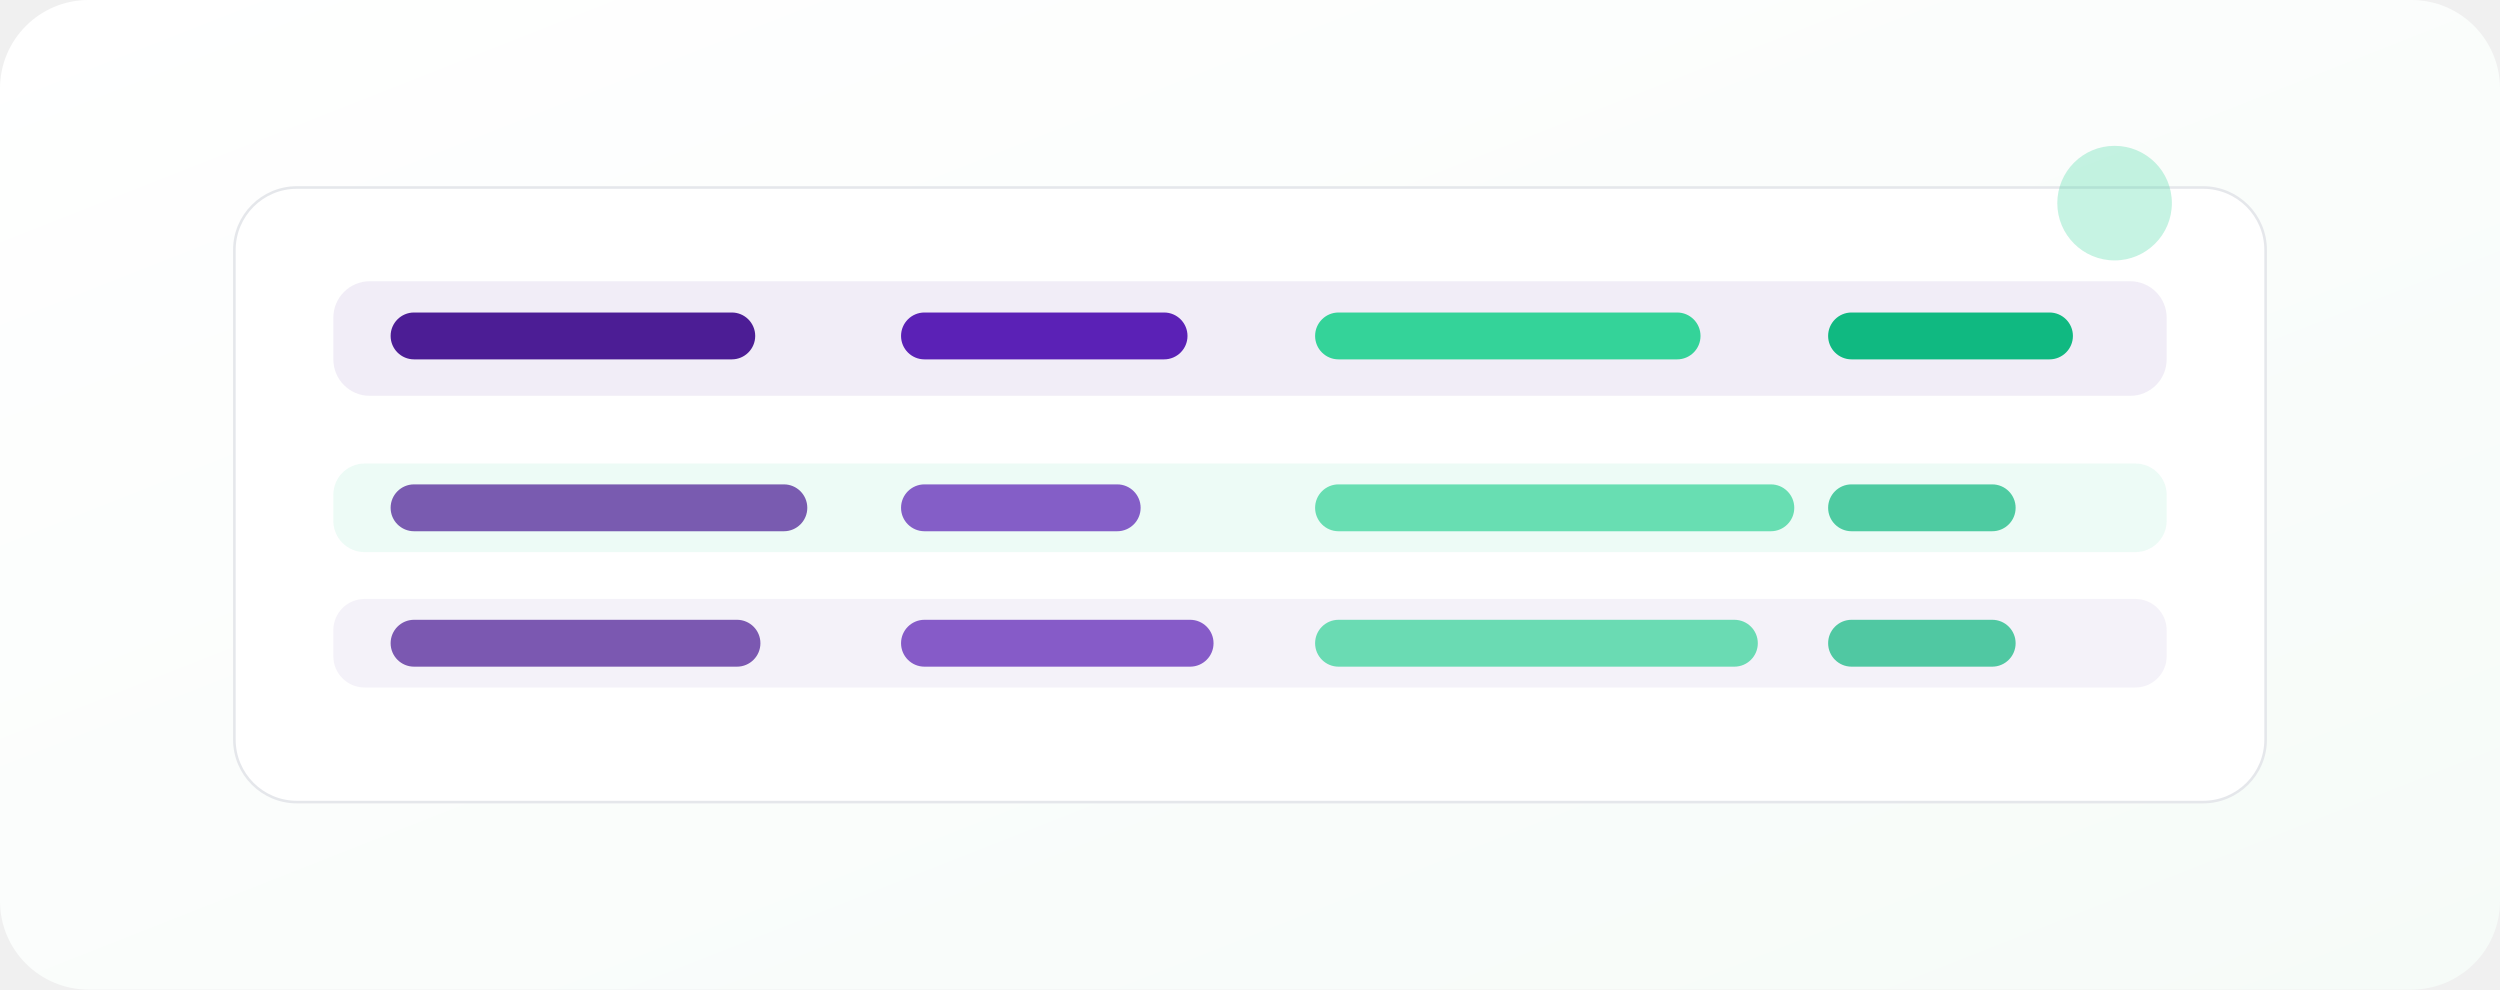
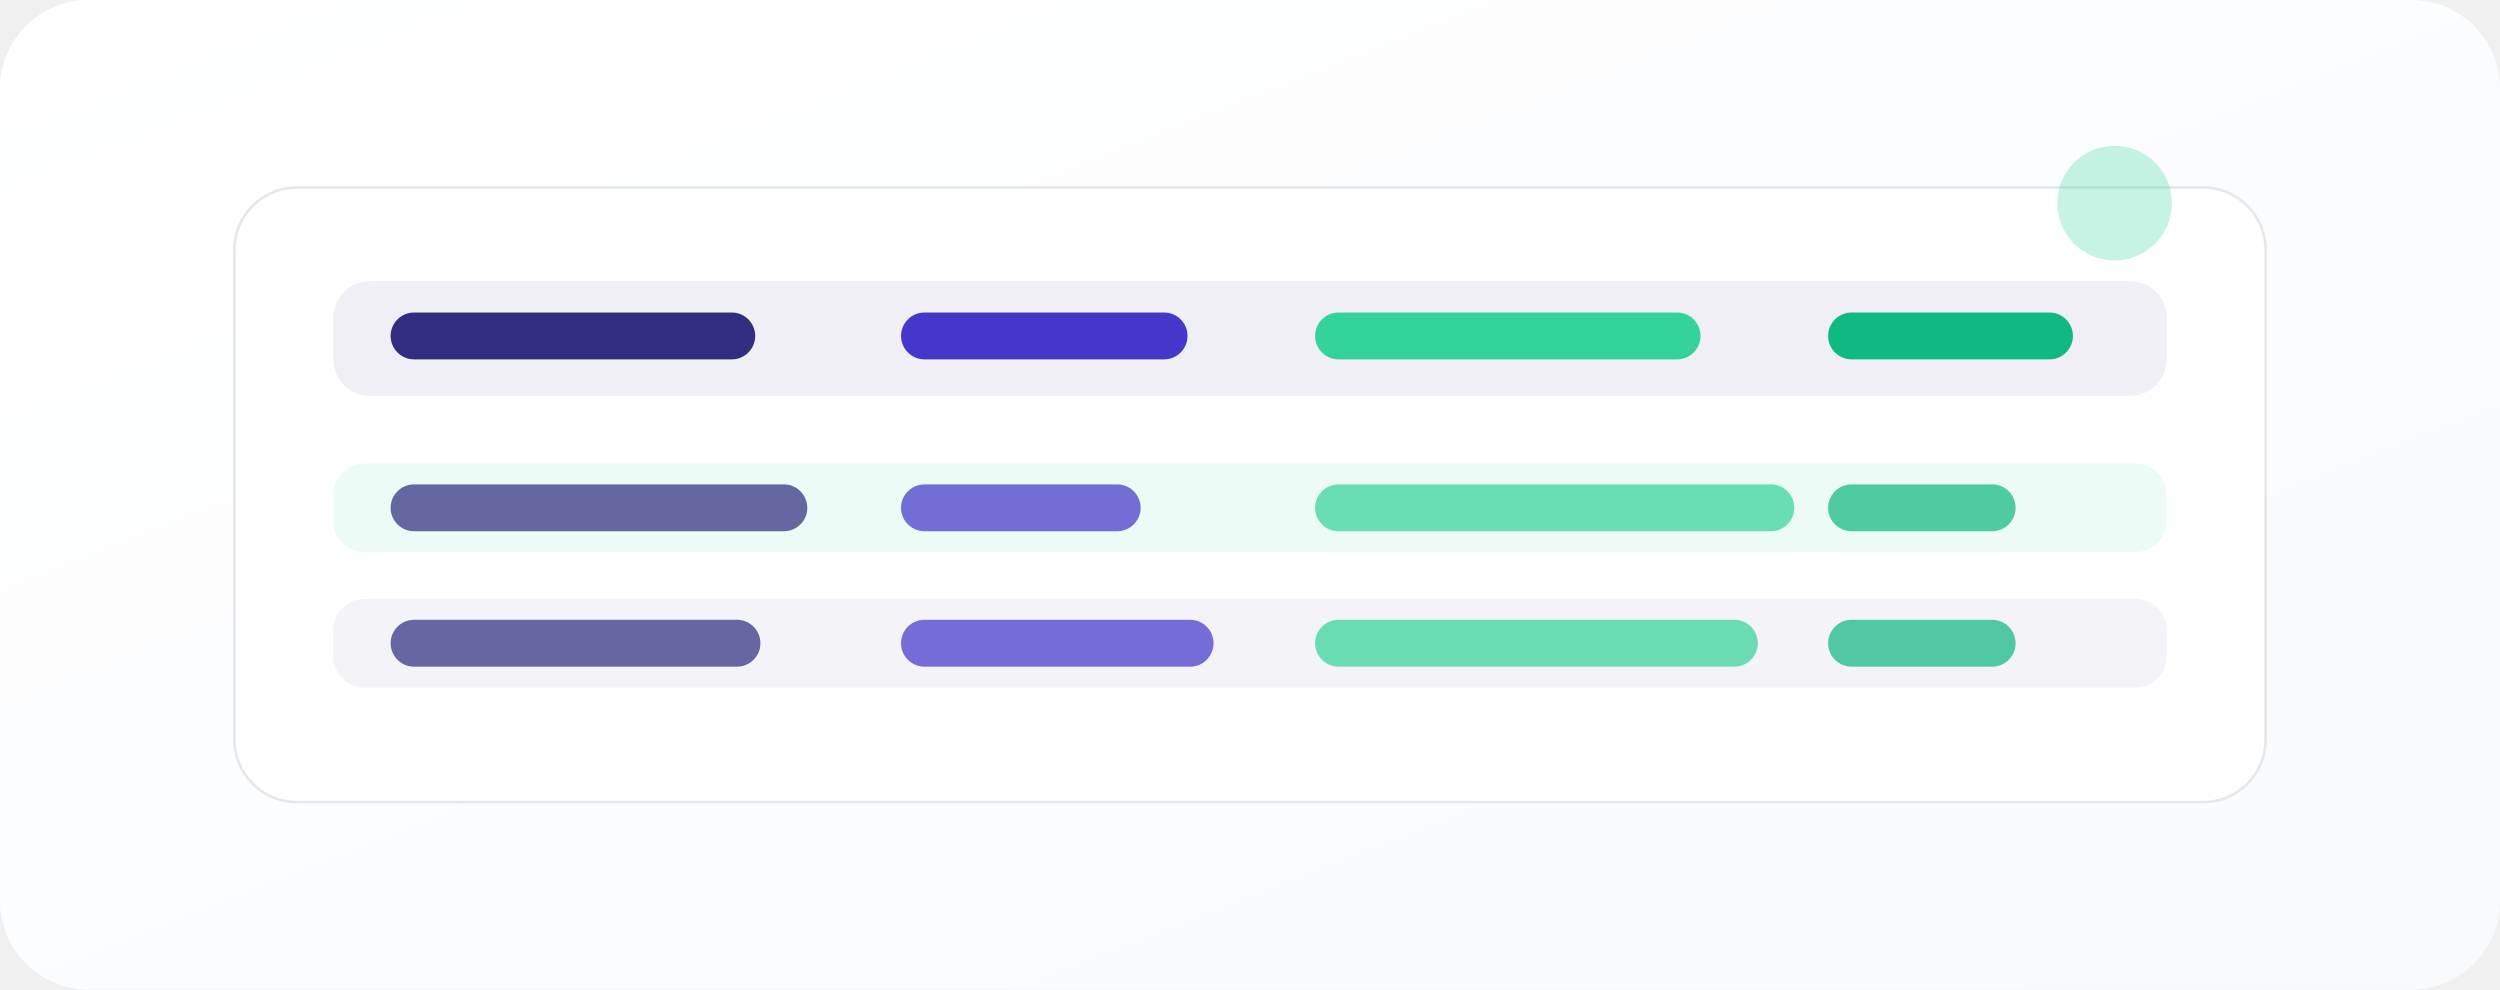
<svg xmlns="http://www.w3.org/2000/svg" viewBox="0 0 960 380">
  <defs>
    <linearGradient id="bg" x1="0" x2="1" y1="0" y2="1">
      <stop offset="0%" stop-color="#ffffff" />
-       <stop offset="100%" stop-color="#f6fbf8" />
+       <stop offset="100%" stop-color="#f8fafc" />
    </linearGradient>
  </defs>
  <rect width="960" height="380" rx="34" fill="url(#bg)" />
  <rect x="90" y="72" width="780" height="236" rx="24" fill="#ffffff" stroke="#e5e7eb" />
-   <rect x="128" y="108" width="704" height="44" rx="14" fill="#4c1d95" opacity=".08" />
+   <rect x="128" y="108" width="704" height="44" rx="14" fill="#312e81" opacity=".08" />
  <rect x="128" y="178" width="704" height="34" rx="12" fill="#34d399" opacity=".09" />
-   <rect x="128" y="230" width="704" height="34" rx="12" fill="#4c1d95" opacity=".06" />
-   <rect x="150" y="120" width="140" height="18" rx="9" fill="#4c1d95" />
-   <rect x="346" y="120" width="110" height="18" rx="9" fill="#5b21b6" />
+   <rect x="128" y="230" width="704" height="34" rx="12" fill="#312e81" opacity=".06" />
+   <rect x="150" y="120" width="140" height="18" rx="9" fill="#312e81" />
+   <rect x="346" y="120" width="110" height="18" rx="9" fill="#4338ca" />
  <rect x="505" y="120" width="148" height="18" rx="9" fill="#34d399" />
  <rect x="702" y="120" width="94" height="18" rx="9" fill="#10b981" />
-   <rect x="150" y="186" width="160" height="18" rx="9" fill="#4c1d95" opacity=".72" />
-   <rect x="346" y="186" width="92" height="18" rx="9" fill="#5b21b6" opacity=".72" />
+   <rect x="150" y="186" width="160" height="18" rx="9" fill="#312e81" opacity=".72" />
+   <rect x="346" y="186" width="92" height="18" rx="9" fill="#4338ca" opacity=".72" />
  <rect x="505" y="186" width="184" height="18" rx="9" fill="#34d399" opacity=".72" />
  <rect x="702" y="186" width="72" height="18" rx="9" fill="#10b981" opacity=".72" />
-   <rect x="150" y="238" width="142" height="18" rx="9" fill="#4c1d95" opacity=".72" />
-   <rect x="346" y="238" width="120" height="18" rx="9" fill="#5b21b6" opacity=".72" />
+   <rect x="150" y="238" width="142" height="18" rx="9" fill="#312e81" opacity=".72" />
+   <rect x="346" y="238" width="120" height="18" rx="9" fill="#4338ca" opacity=".72" />
  <rect x="505" y="238" width="170" height="18" rx="9" fill="#34d399" opacity=".72" />
  <rect x="702" y="238" width="72" height="18" rx="9" fill="#10b981" opacity=".72" />
  <circle cx="812" cy="78" r="22" fill="#34d399" opacity=".28" />
</svg>
